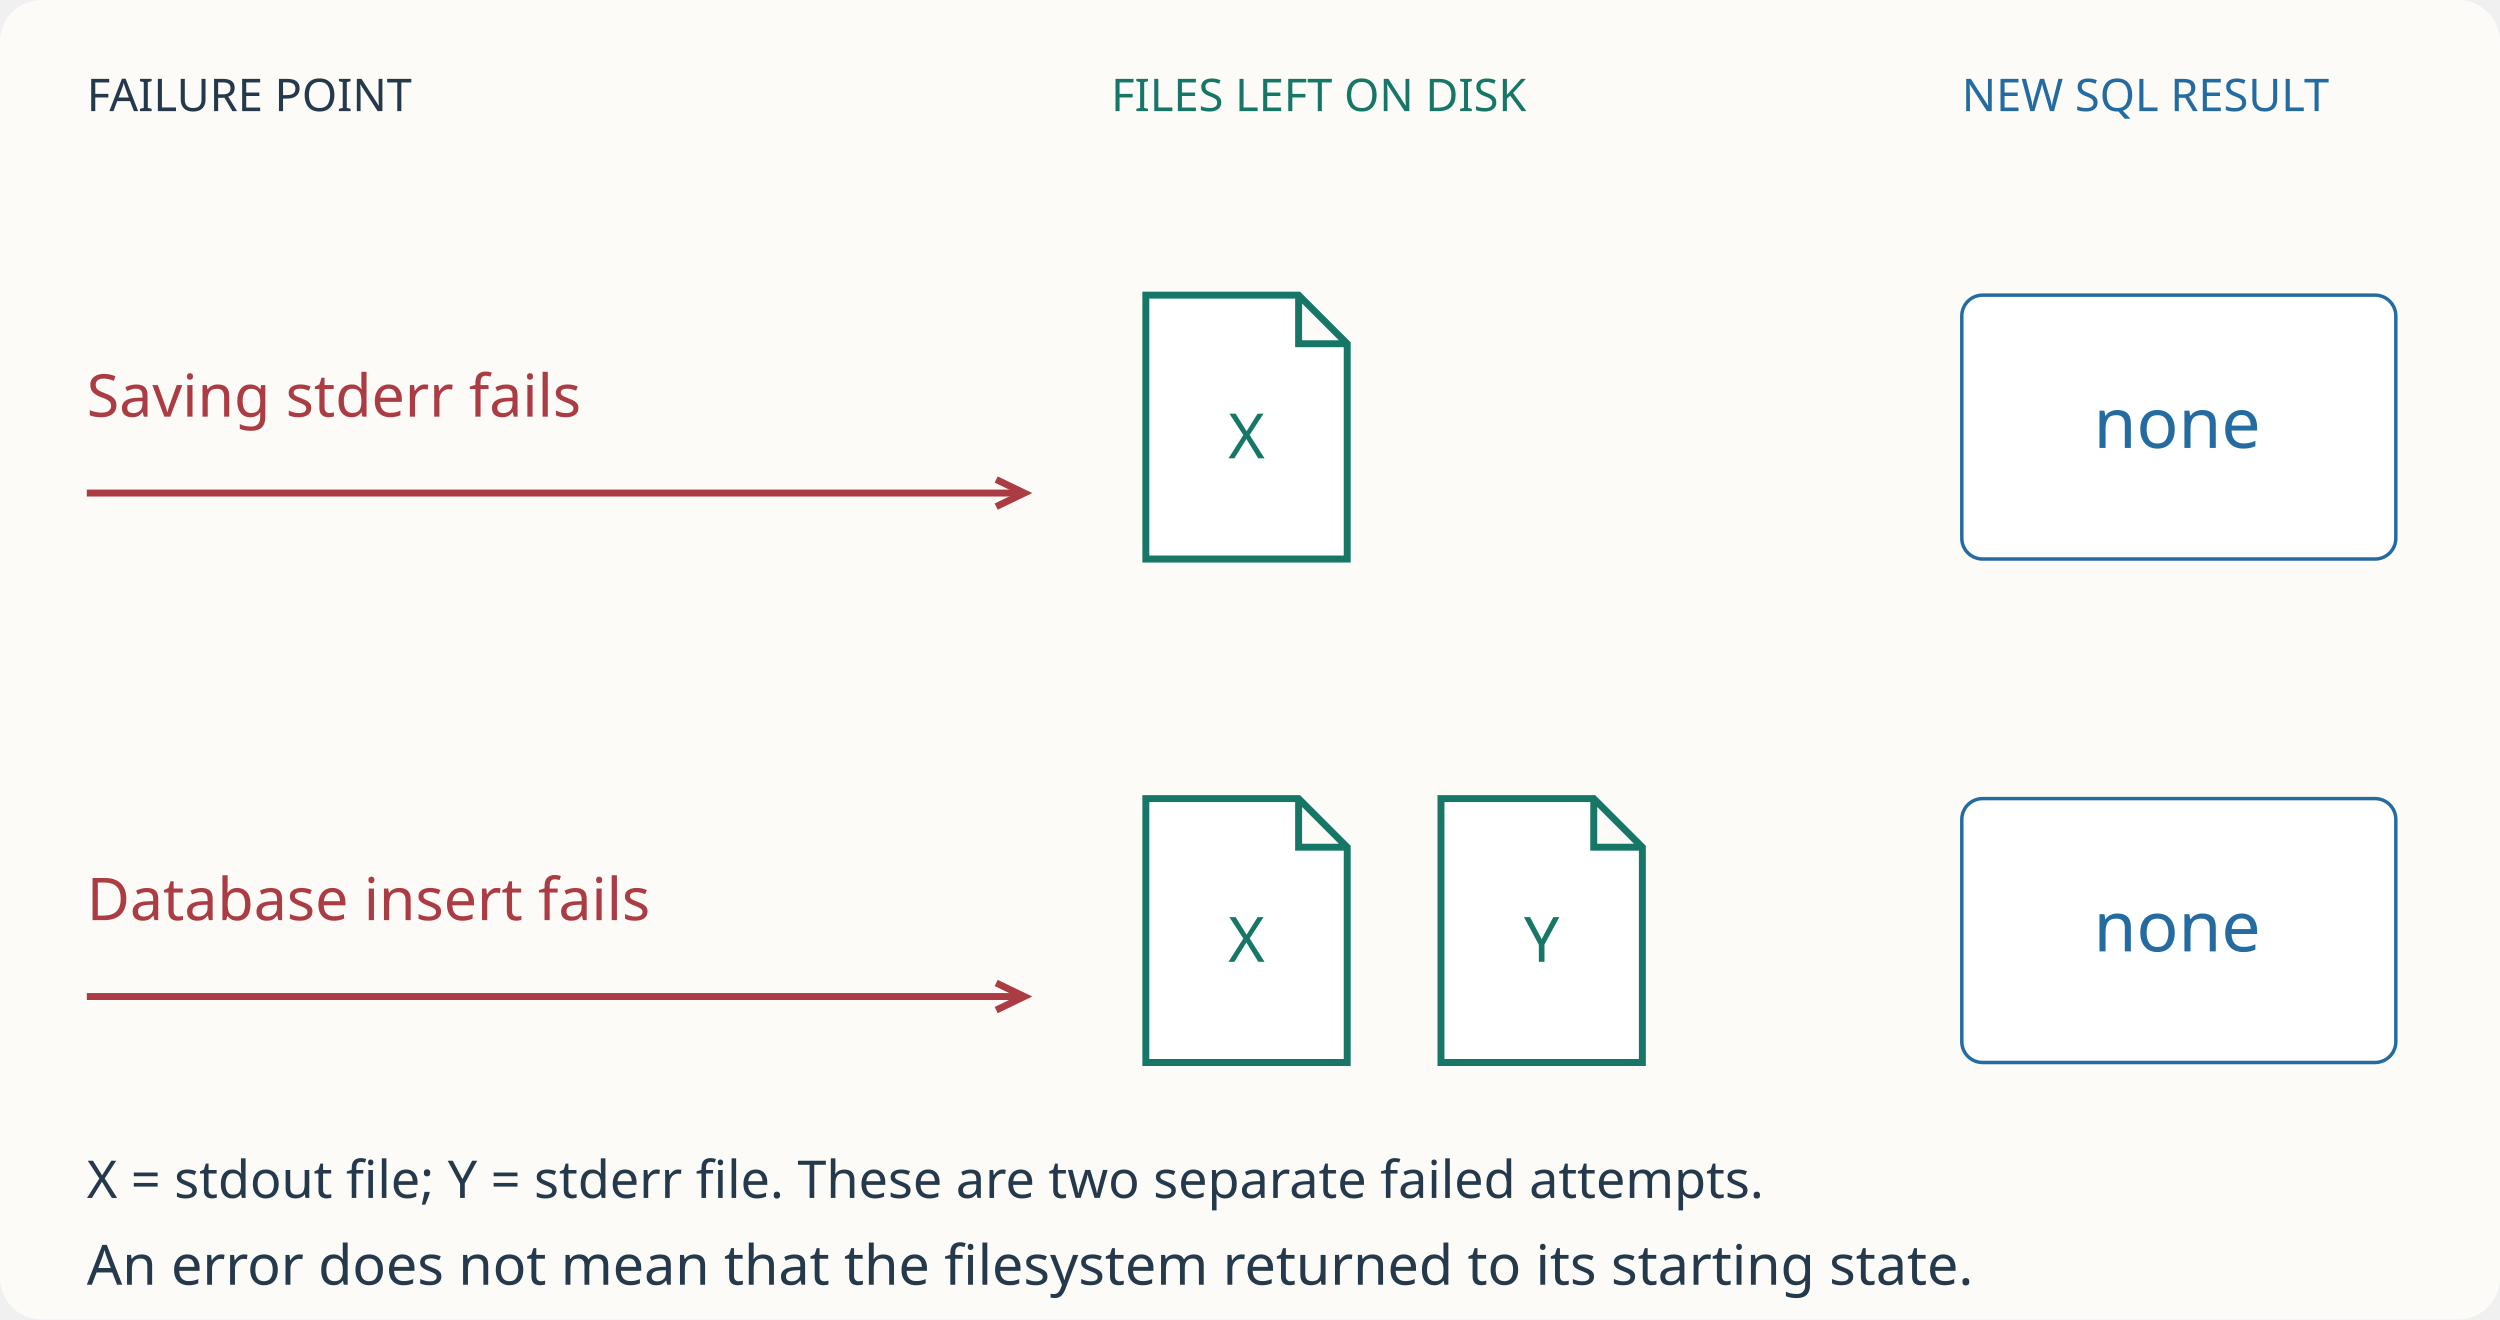
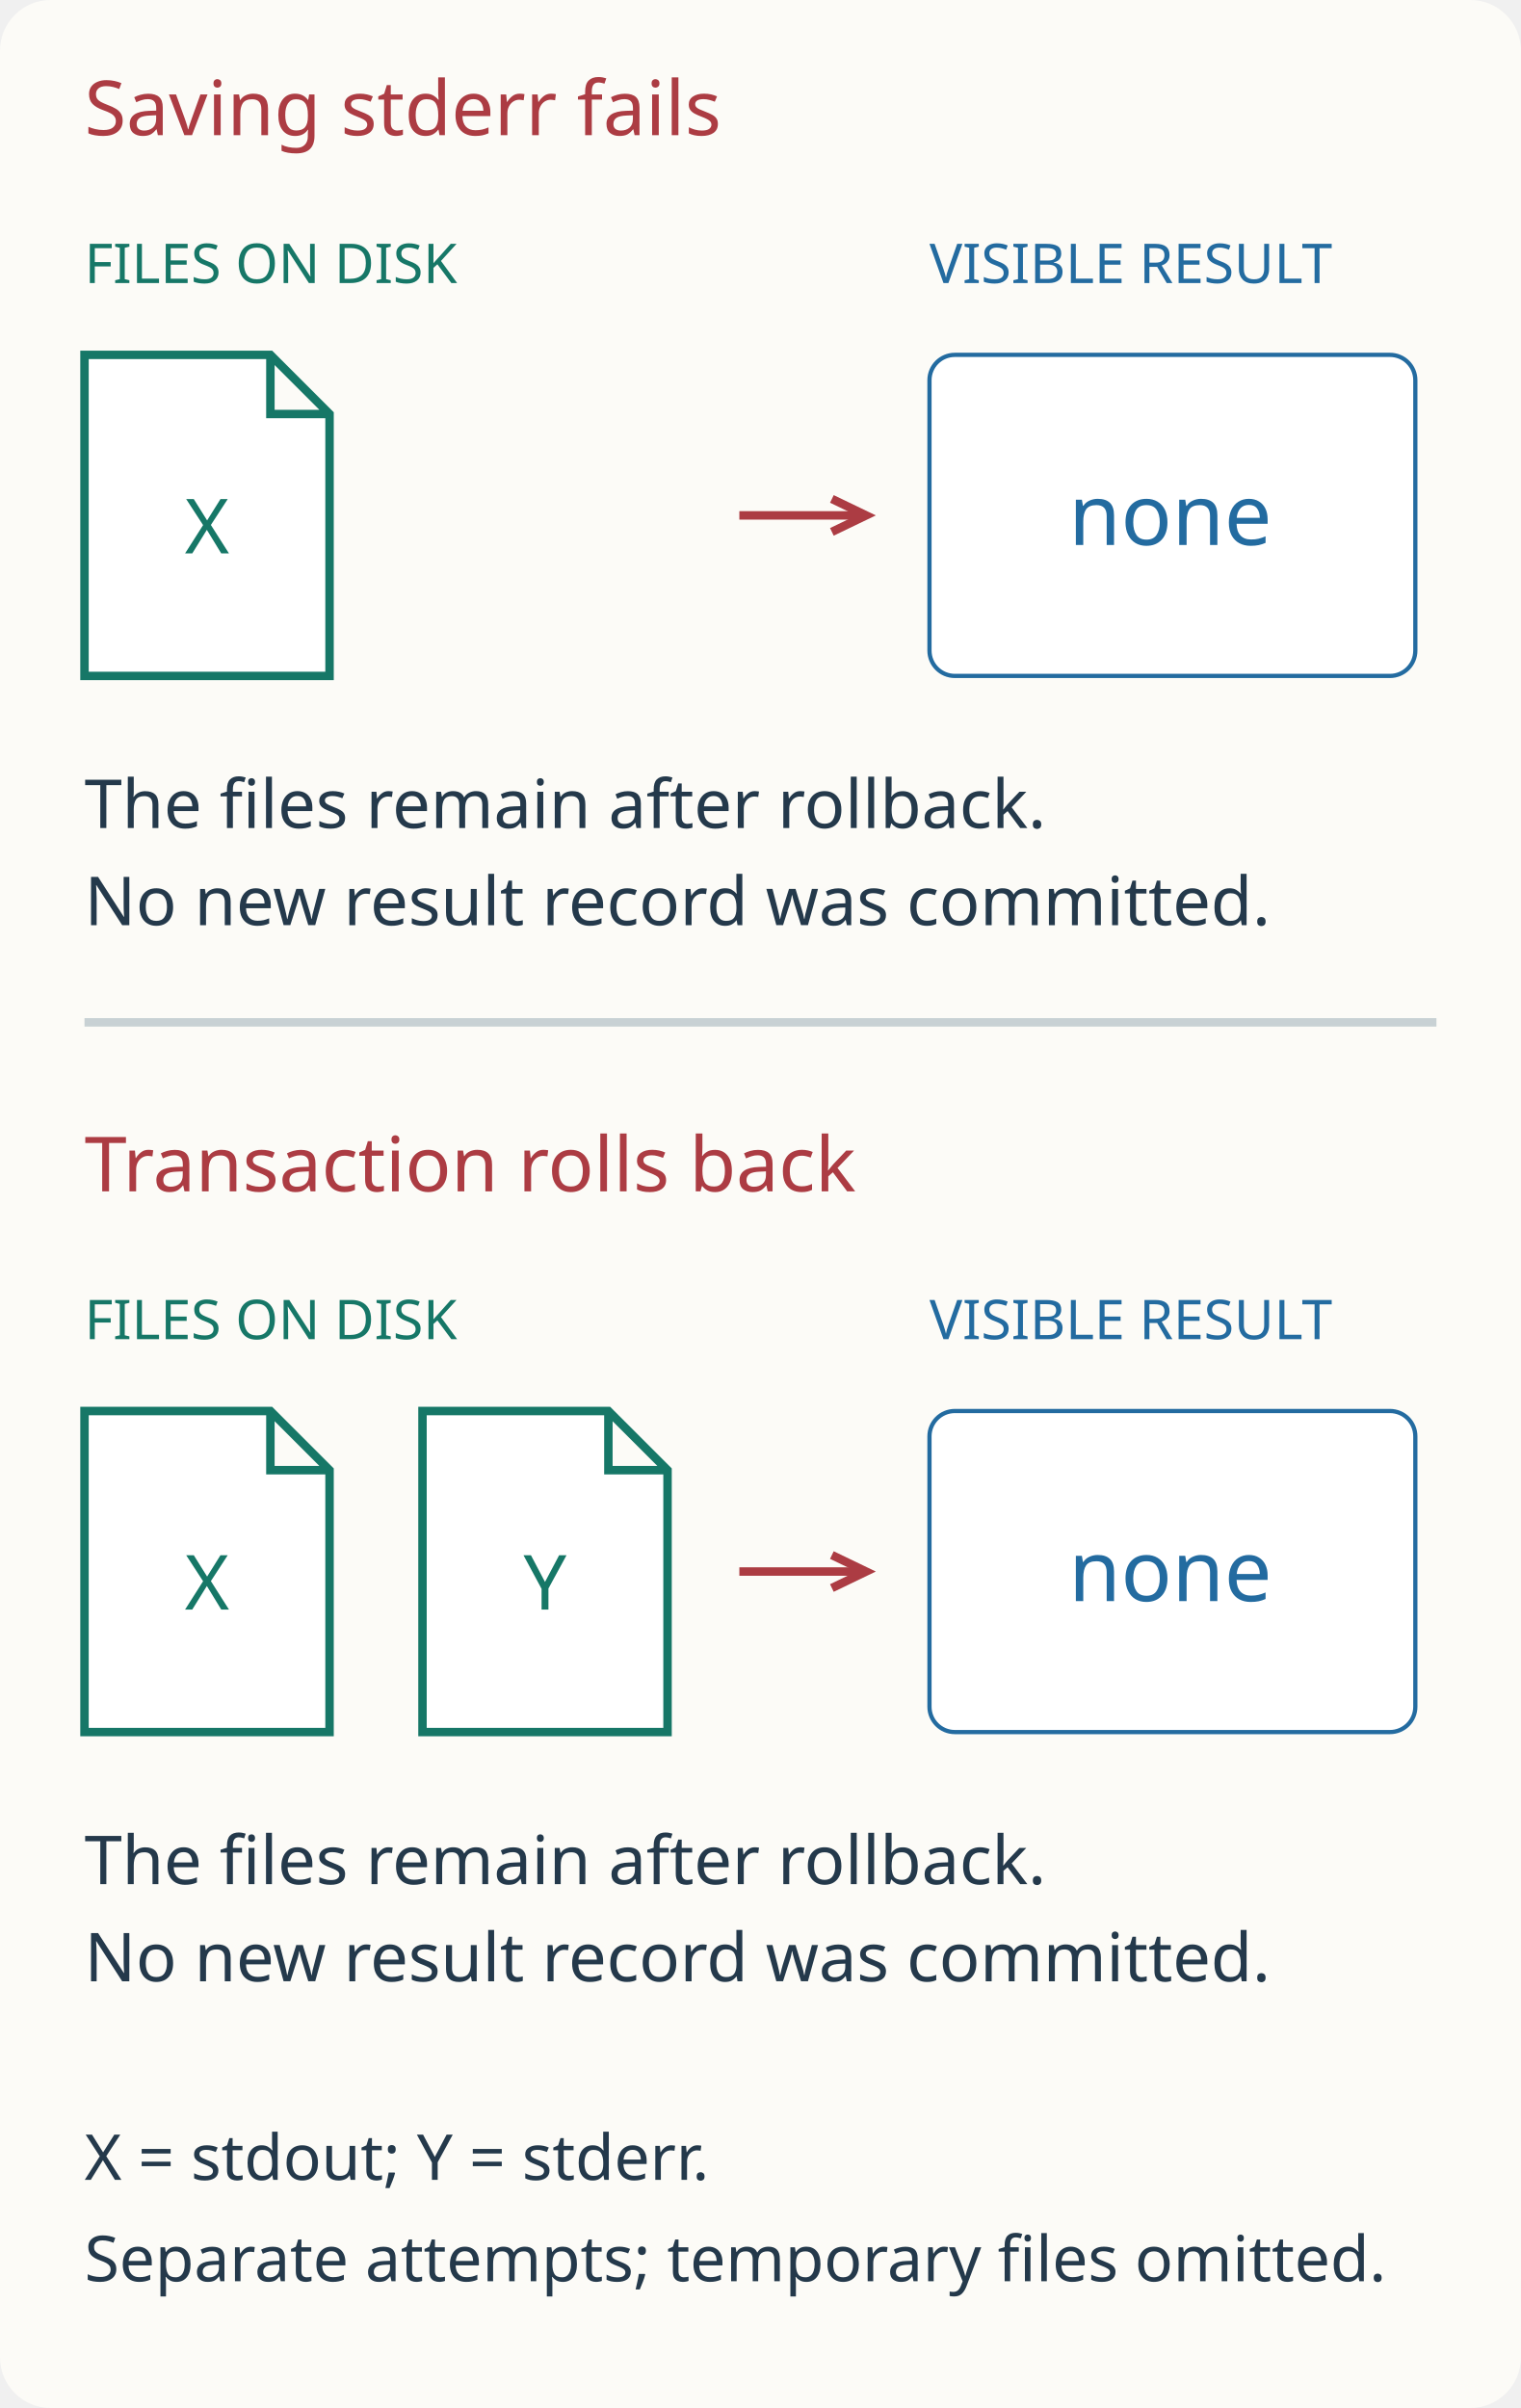
- <svg xmlns="http://www.w3.org/2000/svg" viewBox="0 0 720 380" role="img" aria-labelledby="failed-save-states-title failed-save-states-desc">
-   <rect width="720" height="100%" rx="12" fill="#fcfbf7" />
-   <text x="25" y="32" font-family="system-ui, sans-serif" font-size="13" fill="#24394b" text-anchor="start">FAILURE POINT</text>
-   <text x="320" y="32" font-family="system-ui, sans-serif" font-size="13" fill="#167767" text-anchor="start">FILES LEFT ON DISK</text>
-   <text x="565" y="32" font-family="system-ui, sans-serif" font-size="13" fill="#236ba0" text-anchor="start">NEW SQL RESULT</text>
-   <text x="25" y="120" font-family="system-ui, sans-serif" font-size="17" fill="#ac3c43" text-anchor="start">Saving stderr fails</text>
-   <path d="M25 142 L295 142" fill="none" stroke="#ac3c43" stroke-width="2" />
-   <path d="M286.9 145.9 L295 142 L286.9 138.1" fill="none" stroke="#ac3c43" stroke-width="2" />
-   <path d="M330 85 h44 l14 14 v62 h-58 Z M374 85 v14 h14" fill="#ffffff" stroke="#167767" stroke-width="2" />
-   <text x="359" y="132" font-family="system-ui, sans-serif" font-size="18" fill="#167767" text-anchor="middle">X</text>
-   <rect x="565" y="85" width="125" height="76" rx="6" fill="#ffffff" stroke="#236ba0" />
-   <text x="627" y="129" font-family="system-ui, sans-serif" font-size="20" fill="#236ba0" text-anchor="middle">none</text>
-   <text x="25" y="265" font-family="system-ui, sans-serif" font-size="17" fill="#ac3c43" text-anchor="start">Database insert fails</text>
-   <path d="M25 287 L295 287" fill="none" stroke="#ac3c43" stroke-width="2" />
-   <path d="M286.9 290.9 L295 287 L286.9 283.1" fill="none" stroke="#ac3c43" stroke-width="2" />
-   <path d="M330 230 h44 l14 14 v62 h-58 Z M374 230 v14 h14" fill="#ffffff" stroke="#167767" stroke-width="2" />
-   <text x="359" y="277" font-family="system-ui, sans-serif" font-size="18" fill="#167767" text-anchor="middle">X</text>
-   <path d="M415 230 h44 l14 14 v62 h-58 Z M459 230 v14 h14" fill="#ffffff" stroke="#167767" stroke-width="2" />
-   <text x="444" y="277" font-family="system-ui, sans-serif" font-size="18" fill="#167767" text-anchor="middle">Y</text>
-   <rect x="565" y="230" width="125" height="76" rx="6" fill="#ffffff" stroke="#236ba0" />
-   <text x="627" y="274" font-family="system-ui, sans-serif" font-size="20" fill="#236ba0" text-anchor="middle">none</text>
-   <text x="25" y="345" font-family="system-ui, sans-serif" font-size="15" fill="#24394b" text-anchor="start">X = stdout file; Y = stderr file. These are two separate failed attempts.</text>
-   <text x="25" y="370" font-family="system-ui, sans-serif" font-size="16" fill="#24394b" text-anchor="start">An error does not mean that the filesystem returned to its starting state.</text>
+ <svg xmlns="http://www.w3.org/2000/svg" width="360" height="570" viewBox="0 0 360 570" role="img" aria-labelledby="failed-save-states-title failed-save-states-desc">
+   <rect width="360" height="100%" rx="12" fill="#fcfbf7" />
+   <text x="20" y="32" font-family="system-ui, sans-serif" font-size="18" fill="#ac3c43" text-anchor="start">Saving stderr fails</text>
+   <text x="20" y="67" font-family="system-ui, sans-serif" font-size="13" fill="#167767" text-anchor="start">FILES ON DISK</text>
+   <text x="220" y="67" font-family="system-ui, sans-serif" font-size="13" fill="#236ba0" text-anchor="start">VISIBLE RESULT</text>
+   <path d="M20 84 h44 l14 14 v62 h-58 Z M64 84 v14 h14" fill="#ffffff" stroke="#167767" stroke-width="2" />
+   <text x="49" y="131" font-family="system-ui, sans-serif" font-size="18" fill="#167767" text-anchor="middle">X</text>
+   <path d="M175 122 L205 122" fill="none" stroke="#ac3c43" stroke-width="2" />
+   <path d="M196.9 125.9 L205 122 L196.9 118.1" fill="none" stroke="#ac3c43" stroke-width="2" />
+   <rect x="220" y="84" width="115" height="76" rx="6" fill="#ffffff" stroke="#236ba0" />
+   <text x="277" y="129" font-family="system-ui, sans-serif" font-size="20" fill="#236ba0" text-anchor="middle">none</text>
+   <text x="20" y="196" font-family="system-ui, sans-serif" font-size="16" fill="#24394b" text-anchor="start">The files remain after rollback.</text>
+   <text x="20" y="219" font-family="system-ui, sans-serif" font-size="16" fill="#24394b" text-anchor="start">No new result record was committed.</text>
+   <text x="20" y="282" font-family="system-ui, sans-serif" font-size="18" fill="#ac3c43" text-anchor="start">Transaction rolls back</text>
+   <text x="20" y="317" font-family="system-ui, sans-serif" font-size="13" fill="#167767" text-anchor="start">FILES ON DISK</text>
+   <text x="220" y="317" font-family="system-ui, sans-serif" font-size="13" fill="#236ba0" text-anchor="start">VISIBLE RESULT</text>
+   <path d="M20 334 h44 l14 14 v62 h-58 Z M64 334 v14 h14" fill="#ffffff" stroke="#167767" stroke-width="2" />
+   <text x="49" y="381" font-family="system-ui, sans-serif" font-size="18" fill="#167767" text-anchor="middle">X</text>
+   <path d="M100 334 h44 l14 14 v62 h-58 Z M144 334 v14 h14" fill="#ffffff" stroke="#167767" stroke-width="2" />
+   <text x="129" y="381" font-family="system-ui, sans-serif" font-size="18" fill="#167767" text-anchor="middle">Y</text>
+   <path d="M175 372 L205 372" fill="none" stroke="#ac3c43" stroke-width="2" />
+   <path d="M196.9 375.9 L205 372 L196.9 368.1" fill="none" stroke="#ac3c43" stroke-width="2" />
+   <rect x="220" y="334" width="115" height="76" rx="6" fill="#ffffff" stroke="#236ba0" />
+   <text x="277" y="379" font-family="system-ui, sans-serif" font-size="20" fill="#236ba0" text-anchor="middle">none</text>
+   <text x="20" y="446" font-family="system-ui, sans-serif" font-size="16" fill="#24394b" text-anchor="start">The files remain after rollback.</text>
+   <text x="20" y="469" font-family="system-ui, sans-serif" font-size="16" fill="#24394b" text-anchor="start">No new result record was committed.</text>
+   <path d="M20 242 L340 242" fill="none" stroke="#c8d1d4" stroke-width="2" />
+   <text x="20" y="516" font-family="system-ui, sans-serif" font-size="15" fill="#24394b" text-anchor="start">X = stdout; Y = stderr.</text>
+   <text x="20" y="540" font-family="system-ui, sans-serif" font-size="15" fill="#24394b" text-anchor="start">Separate attempts; temporary files omitted.</text>
</svg>
